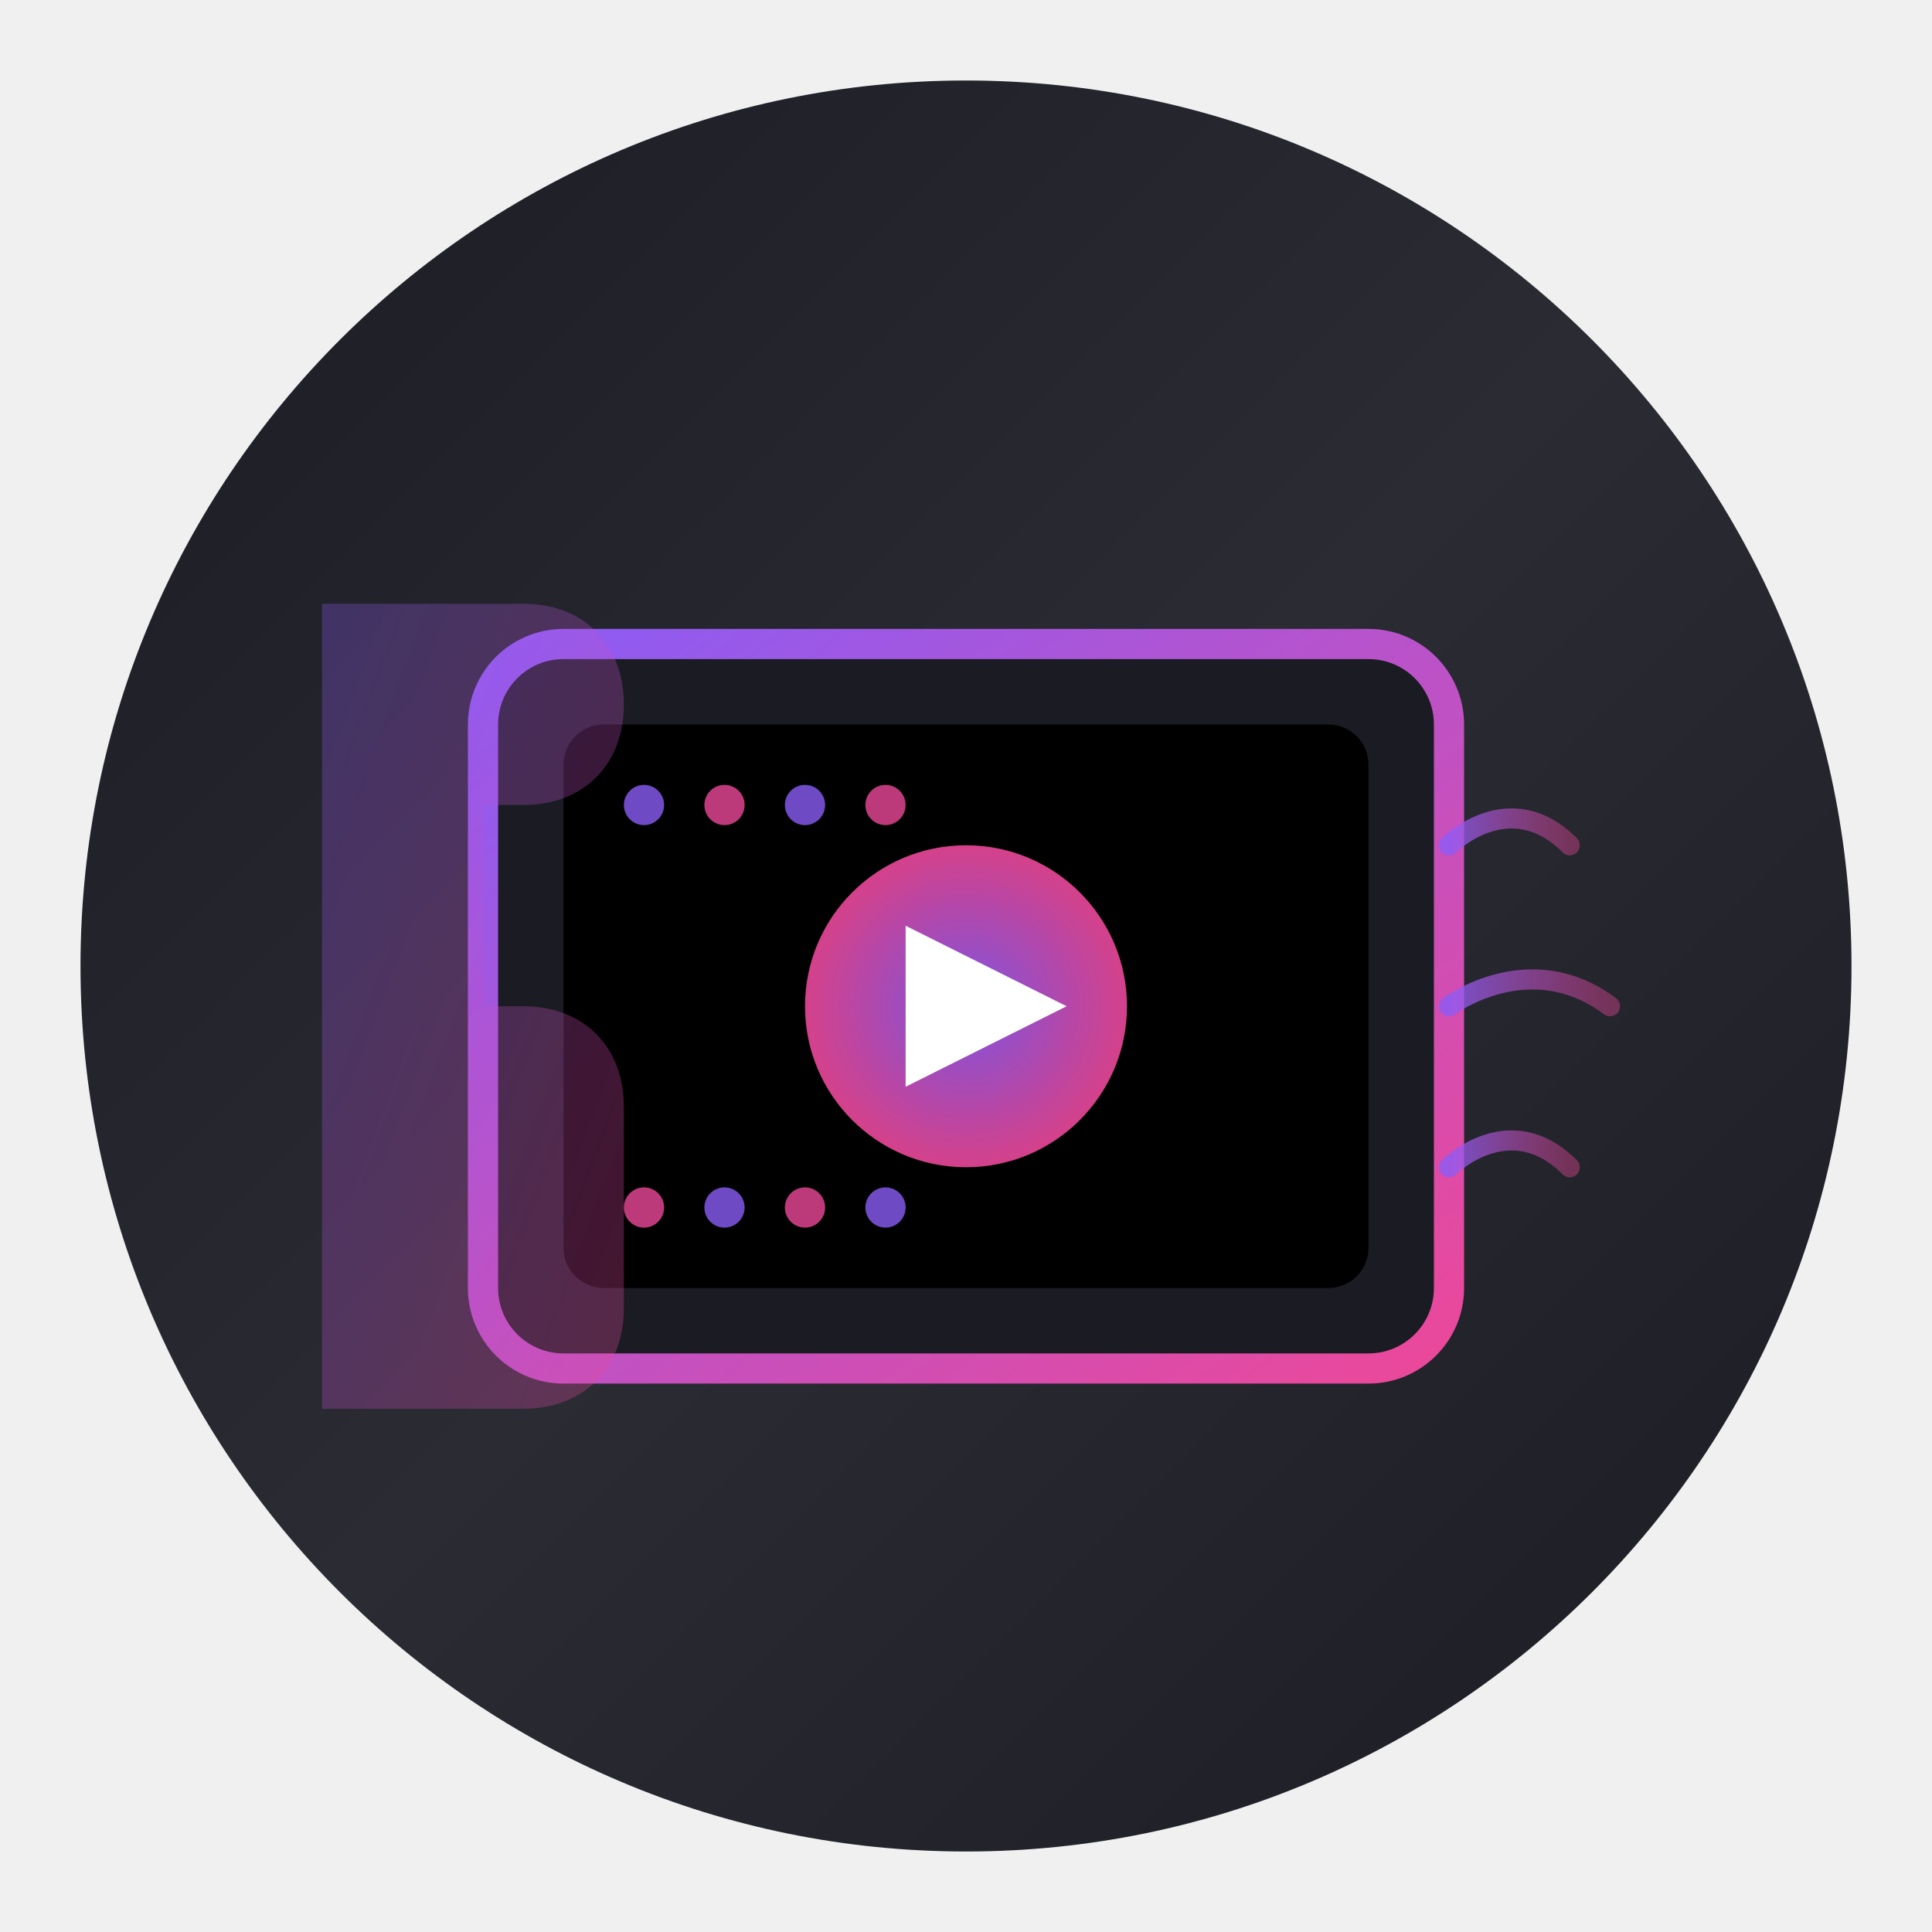
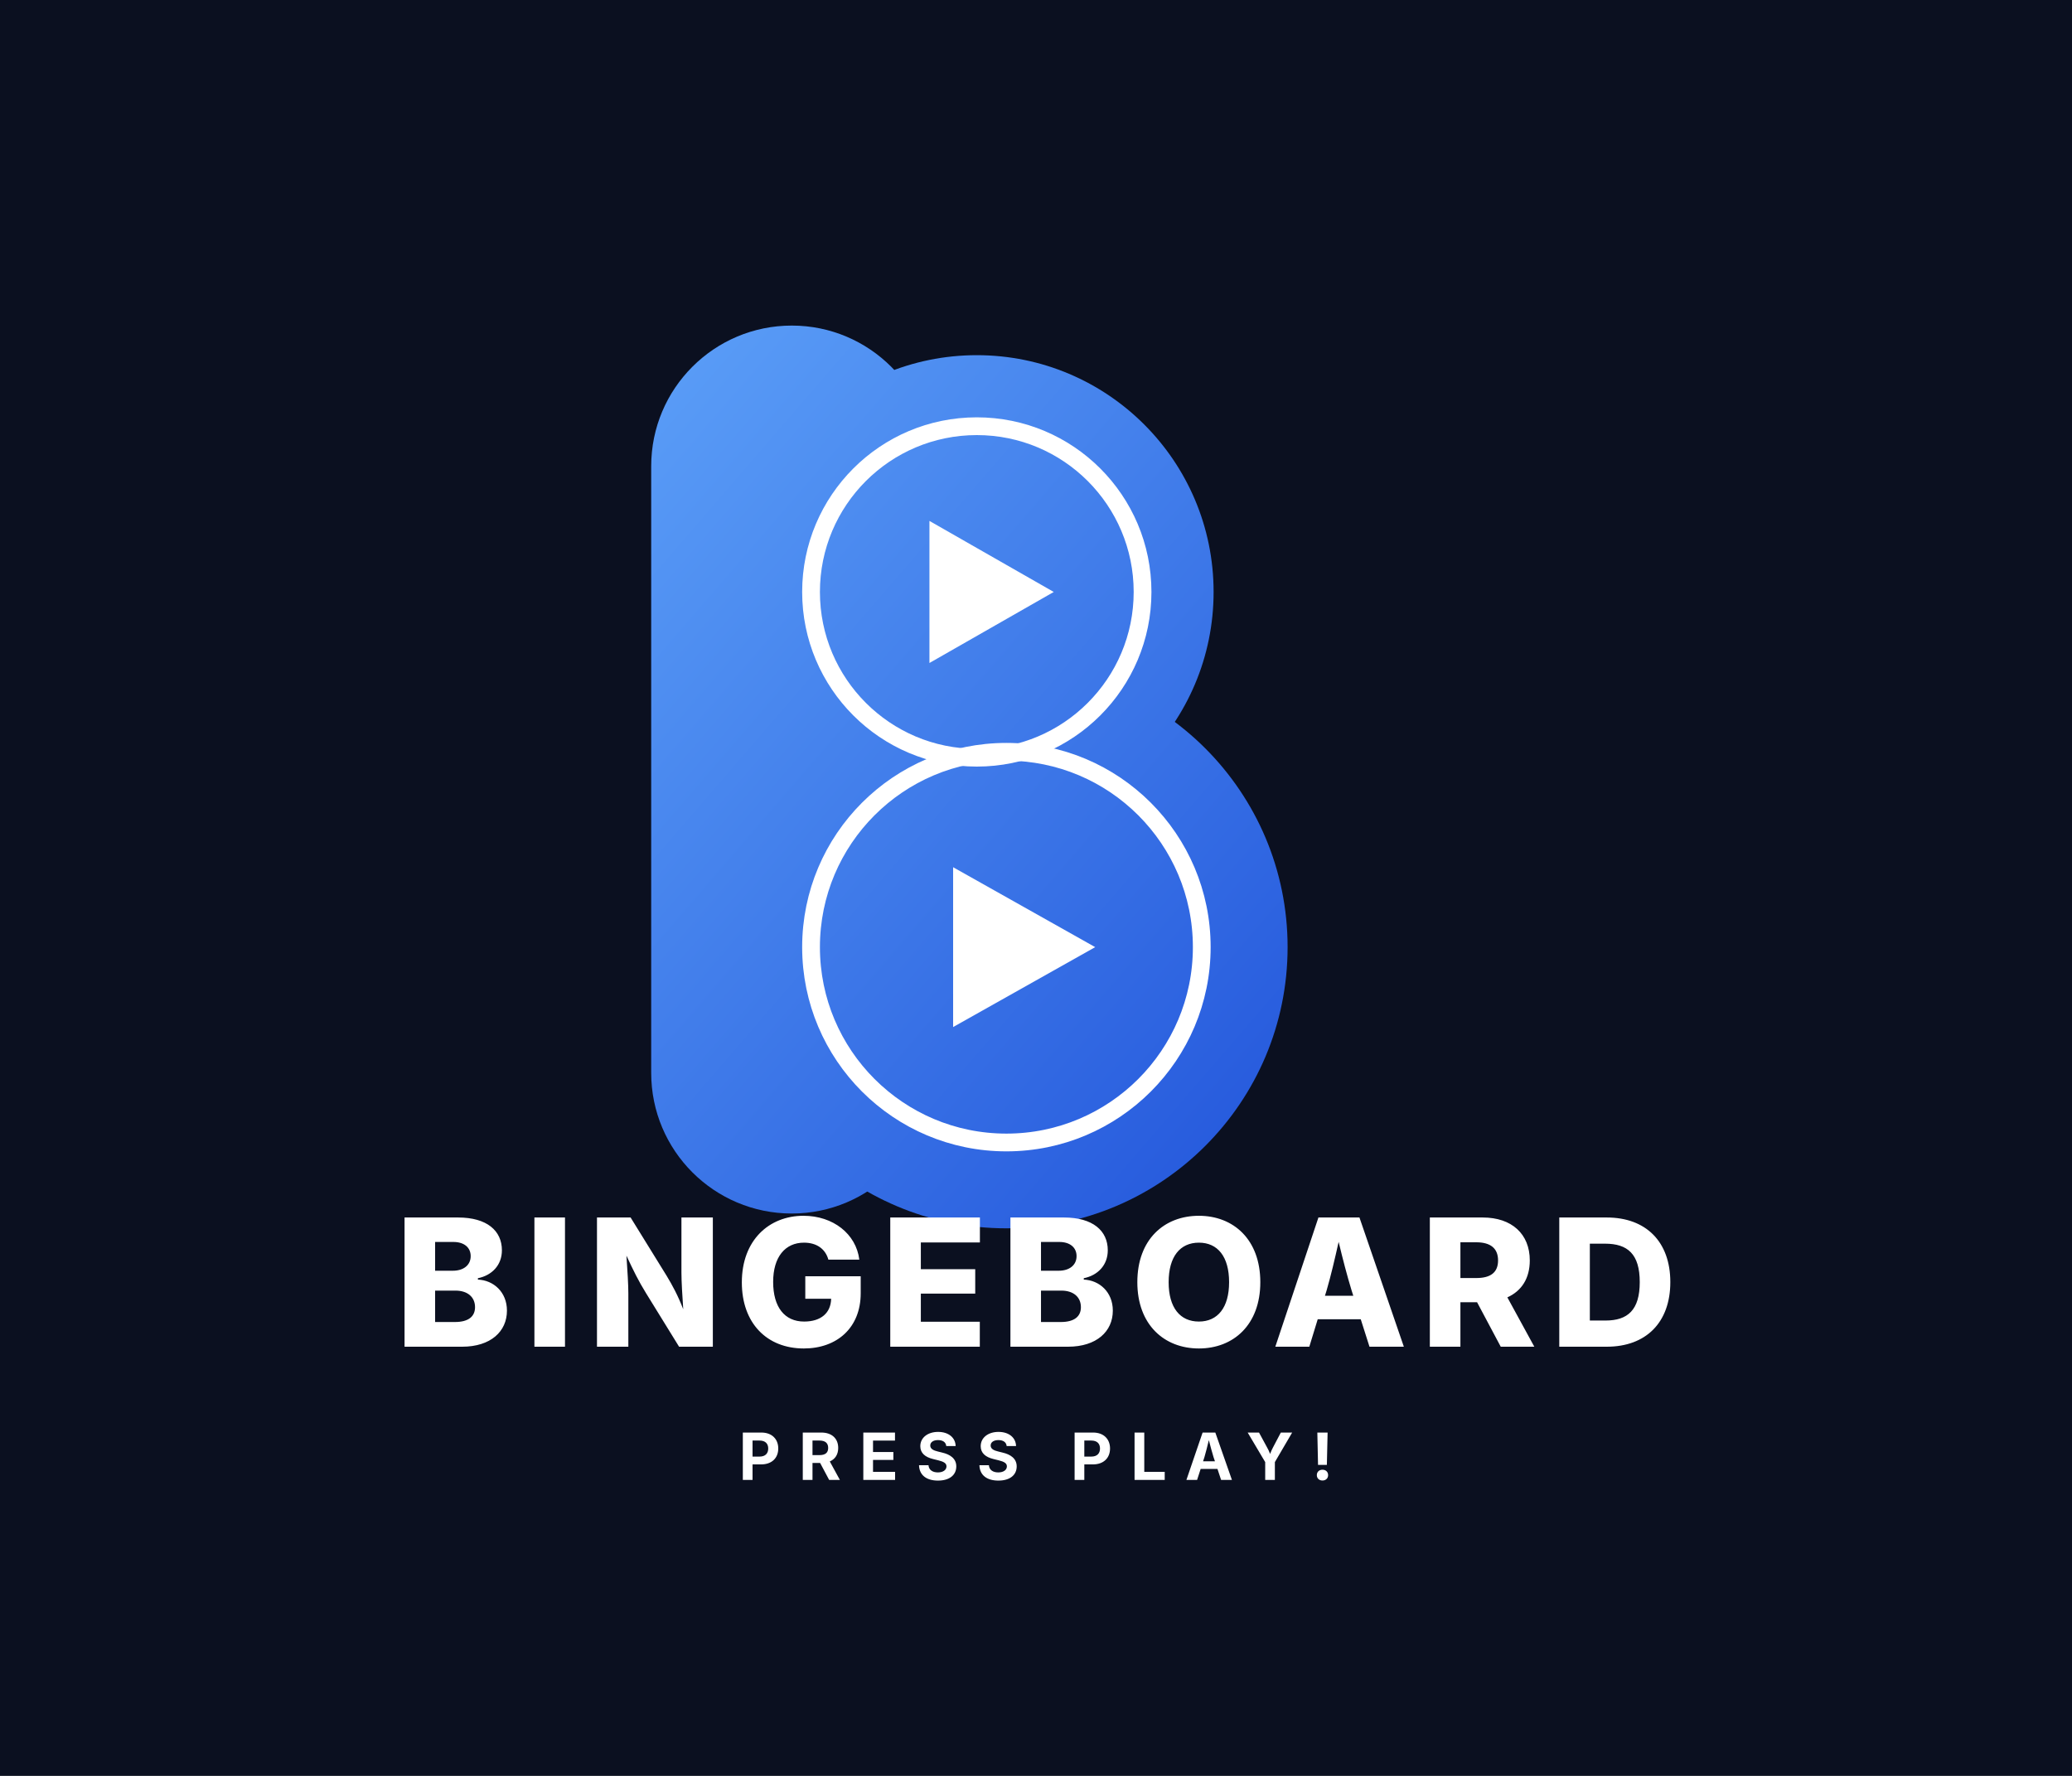
- <svg xmlns="http://www.w3.org/2000/svg" width="192" height="192" viewBox="0 0 192 192" fill="none">
-   <circle cx="96" cy="96" r="88" fill="url(#bgGradient)" />
-   <rect x="48" y="64" width="96" height="72" rx="8" fill="#1a1b23" stroke="url(#frameGradient)" stroke-width="3" />
-   <rect x="56" y="72" width="80" height="56" rx="4" fill="#000" />
-   <circle cx="96" cy="100" r="16" fill="url(#playGradient)" opacity="0.9" />
-   <path d="M90 92L106 100L90 108V92Z" fill="white" />
-   <path d="M144 84C144 84 150 78 156 84" stroke="url(#signalGradient)" stroke-width="2" stroke-linecap="round" fill="none" />
-   <path d="M144 100C144 100 152 94 160 100" stroke="url(#signalGradient)" stroke-width="2" stroke-linecap="round" fill="none" />
-   <path d="M144 116C144 116 150 110 156 116" stroke="url(#signalGradient)" stroke-width="2" stroke-linecap="round" fill="none" />
-   <circle cx="64" cy="80" r="2" fill="#8b5cf6" opacity="0.8" />
-   <circle cx="72" cy="80" r="2" fill="#ec4899" opacity="0.8" />
-   <circle cx="80" cy="80" r="2" fill="#8b5cf6" opacity="0.8" />
-   <circle cx="88" cy="80" r="2" fill="#ec4899" opacity="0.8" />
-   <circle cx="64" cy="120" r="2" fill="#ec4899" opacity="0.8" />
-   <circle cx="72" cy="120" r="2" fill="#8b5cf6" opacity="0.8" />
-   <circle cx="80" cy="120" r="2" fill="#ec4899" opacity="0.8" />
-   <circle cx="88" cy="120" r="2" fill="#8b5cf6" opacity="0.8" />
-   <path d="M32 60V140H52C58 140 62 136 62 130V110C62 104 58 100 52 100H48V80H52C58 80 62 76 62 70V70C62 64 58 60 52 60H32Z" fill="url(#letterGradient)" opacity="0.3" />
+ <svg xmlns="http://www.w3.org/2000/svg" viewBox="0 0 700 600" role="img" aria-labelledby="title desc">
+   <rect width="100%" height="100%" fill="#0b1020" />
  <defs>
-     <linearGradient id="bgGradient" x1="0%" y1="0%" x2="100%" y2="100%">
-       <stop offset="0%" style="stop-color:#1a1b23" />
-       <stop offset="50%" style="stop-color:#2a2b33" />
-       <stop offset="100%" style="stop-color:#1a1b23" />
+     <linearGradient id="bb-grad" x1="0" y1="0" x2="1" y2="1">
+       <stop offset="0%" stop-color="#60a5fa" />
+       <stop offset="100%" stop-color="#1d4ed8" />
    </linearGradient>
-     <linearGradient id="frameGradient" x1="0%" y1="0%" x2="100%" y2="100%">
-       <stop offset="0%" style="stop-color:#8b5cf6" />
-       <stop offset="100%" style="stop-color:#ec4899" />
-     </linearGradient>
-     <radialGradient id="playGradient" cx="50%" cy="50%" r="50%">
-       <stop offset="0%" style="stop-color:#8b5cf6" />
-       <stop offset="100%" style="stop-color:#ec4899" />
-     </radialGradient>
-     <linearGradient id="signalGradient" x1="0%" y1="0%" x2="100%" y2="0%">
-       <stop offset="0%" style="stop-color:#8b5cf6" stop-opacity="0.8" />
-       <stop offset="100%" style="stop-color:#ec4899" stop-opacity="0.4" />
-     </linearGradient>
-     <linearGradient id="letterGradient" x1="0%" y1="0%" x2="100%" y2="100%">
-       <stop offset="0%" style="stop-color:#8b5cf6" />
-       <stop offset="100%" style="stop-color:#ec4899" />
-     </linearGradient>
+     <mask id="bb-mask" maskUnits="userSpaceOnUse">
+       <rect x="0" y="0" width="700" height="600" fill="black" />
+       <rect x="220" y="110" width="95" height="300" rx="47.5" fill="white" />
+       <circle cx="330" cy="200" r="80" fill="white" />
+       <circle cx="340" cy="320" r="95" fill="white" />
+     </mask>
  </defs>
+   <rect x="190" y="100" width="280" height="320" fill="url(#bb-grad)" mask="url(#bb-mask)" />
+   <g transform="translate(330,200)">
+     <circle r="56" fill="none" stroke="#ffffff" stroke-width="6" />
+     <path d="M-16,-24 L26,0 L-16,24 Z" fill="#ffffff" />
+   </g>
+   <g transform="translate(340,320)">
+     <circle r="66" fill="none" stroke="#ffffff" stroke-width="6" />
+     <path d="M-18,-27 L30,0 L-18,27 Z" fill="#ffffff" />
+   </g>
+   <text x="350" y="455" fill="#ffffff" font-family="Inter, Segoe UI, Helvetica, Arial, sans-serif" font-size="60" font-weight="800" letter-spacing="4" text-anchor="middle">
+     BINGEBOARD
+   </text>
+   <text x="350" y="500" fill="#ffffff" font-family="Inter, Segoe UI, Helvetica, Arial, sans-serif" font-size="22" font-weight="700" letter-spacing="6" text-anchor="middle">
+     PRESS PLAY!
+   </text>
</svg>
